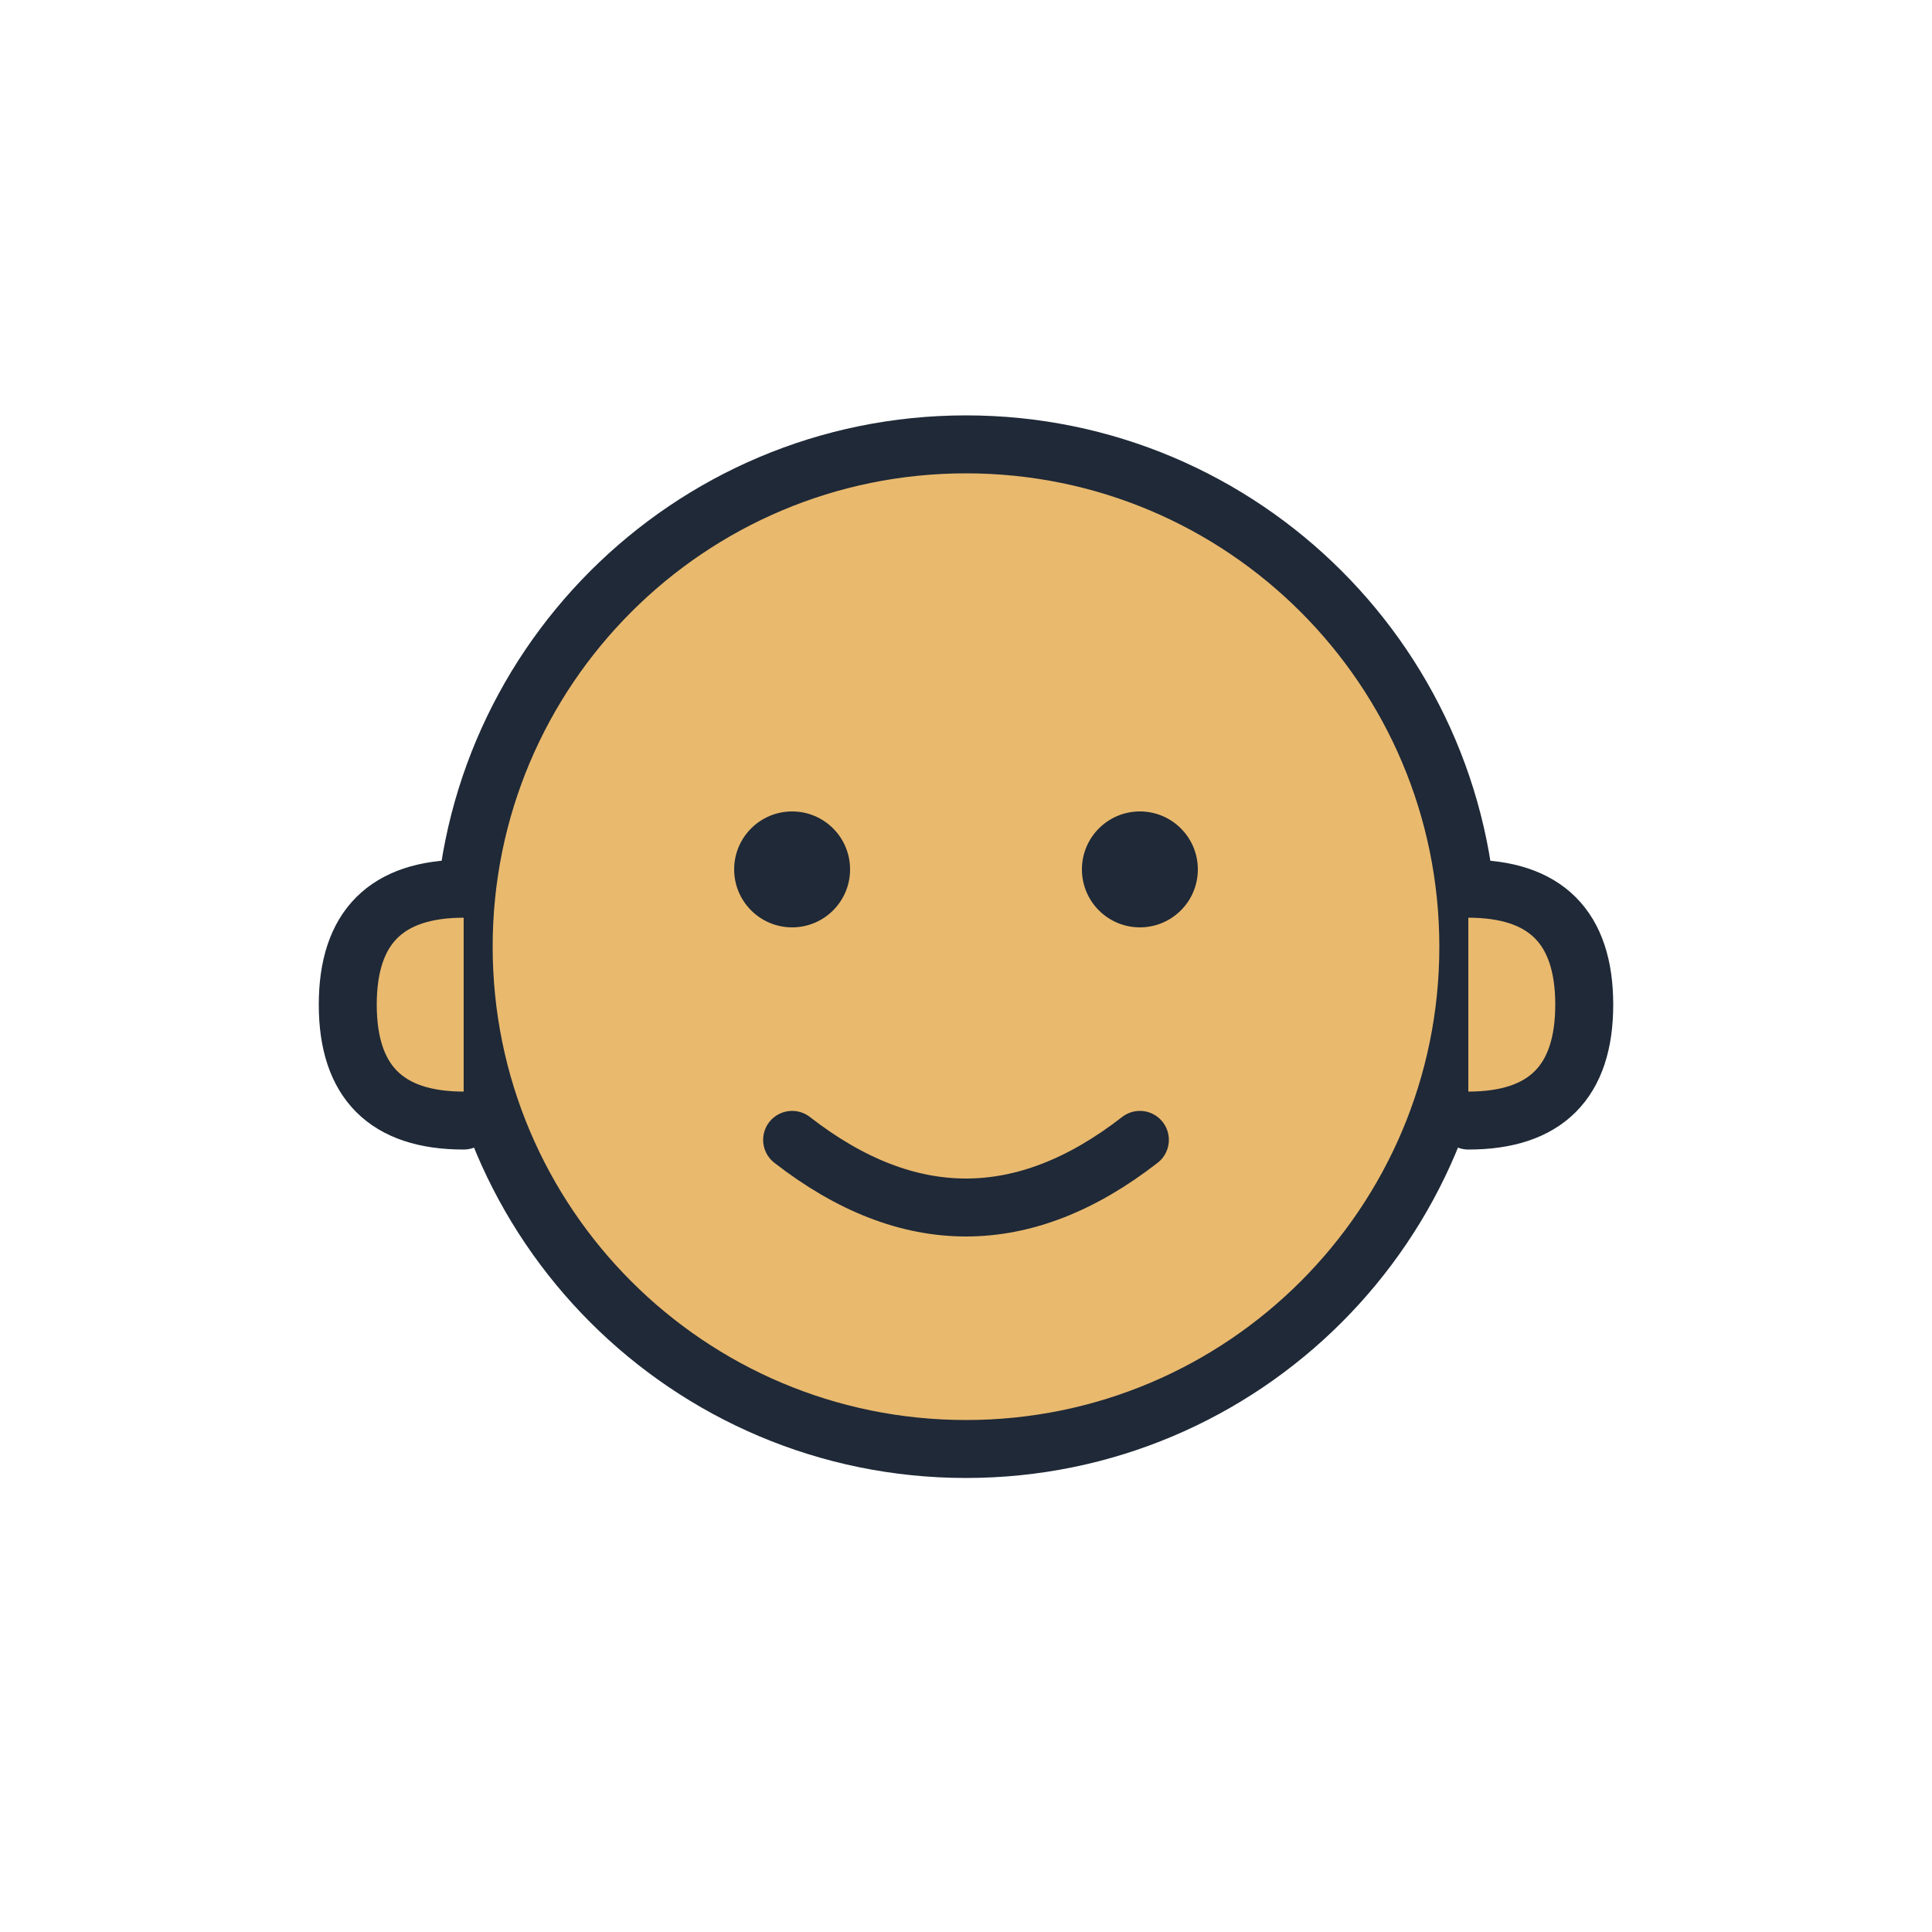
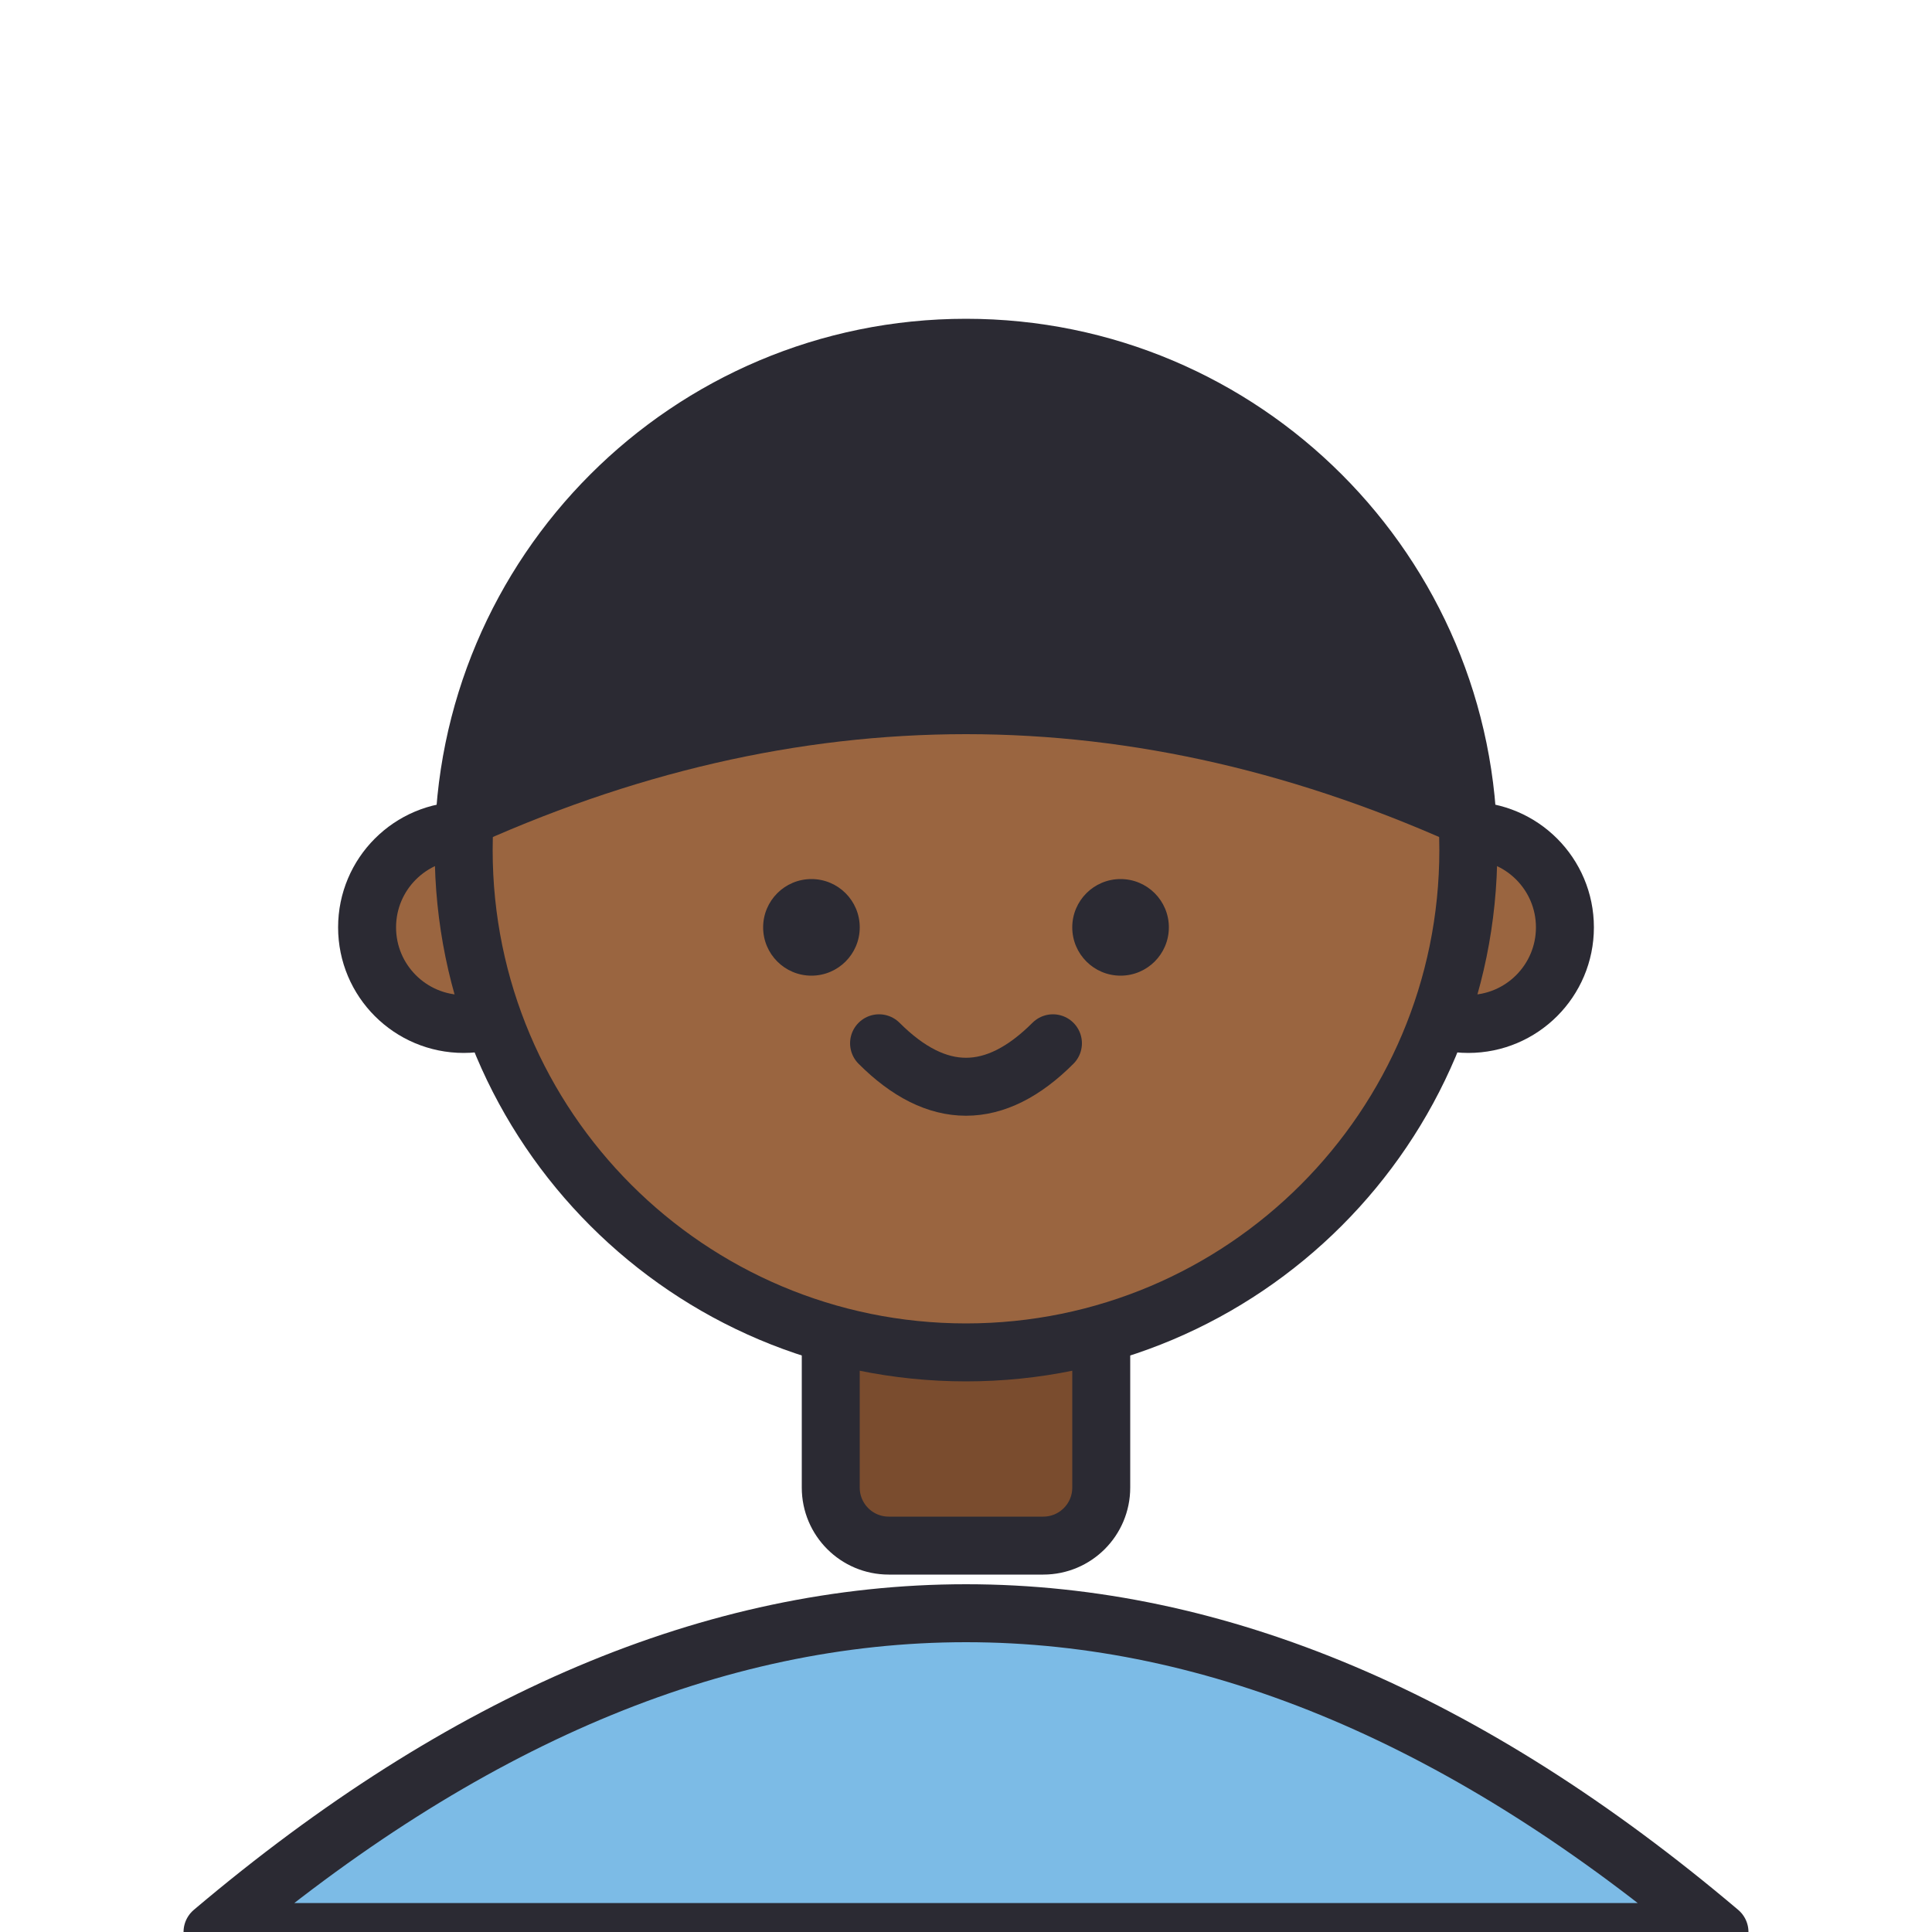
<svg xmlns="http://www.w3.org/2000/svg" viewBox="0 0 200 200" width="200" height="200" role="img" fill="none">
-   <g stroke="#1f2937" stroke-width="6" stroke-linejoin="round" stroke-linecap="round">
-     <circle cx="100" cy="98" r="52" fill="#e9b96e" />
-     <circle cx="82" cy="90" r="6" fill="#1f2937" stroke="none" />
-     <circle cx="118" cy="90" r="6" fill="#1f2937" stroke="none" />
-     <path d="M82 118 q18 14 36 0" fill="none" />
-     <path d="M48 92 q-12 0 -12 12 q0 12 12 12" fill="#e9b96e" />
-     <path d="M152 92 q12 0 12 12 q0 12 -12 12" fill="#e9b96e" />
-   </g>
+   <path d="M22 200 q78 -66 156 0 z" fill="#7cbbe6" stroke="#2b2a33" stroke-width="6" stroke-linejoin="round" stroke-linecap="round" />
+   <rect x="86" y="130" width="28" height="30" rx="6" fill="#7a4c2e" stroke="#2b2a33" stroke-width="6" stroke-linejoin="round" stroke-linecap="round" />
+   <circle cx="48" cy="96" r="10" fill="#9a6540" stroke="#2b2a33" stroke-width="6" stroke-linejoin="round" stroke-linecap="round" />
+   <circle cx="152" cy="96" r="10" fill="#9a6540" stroke="#2b2a33" stroke-width="6" stroke-linejoin="round" stroke-linecap="round" />
+   <circle cx="100" cy="88" r="52" fill="#9a6540" stroke="#2b2a33" stroke-width="6" stroke-linejoin="round" stroke-linecap="round" />
+   <path d="M48 88 a52 52 0 0 1 104 0 q-52 -24 -104 0 z" fill="#2b2a33" />
+   <circle cx="84" cy="96" r="5" fill="#2b2a33" />
+   <circle cx="116" cy="96" r="5" fill="#2b2a33" />
+   <path d="M91 108 q9 9 18 0" fill="none" stroke="#2b2a33" stroke-width="6" stroke-linejoin="round" stroke-linecap="round" />
</svg>
